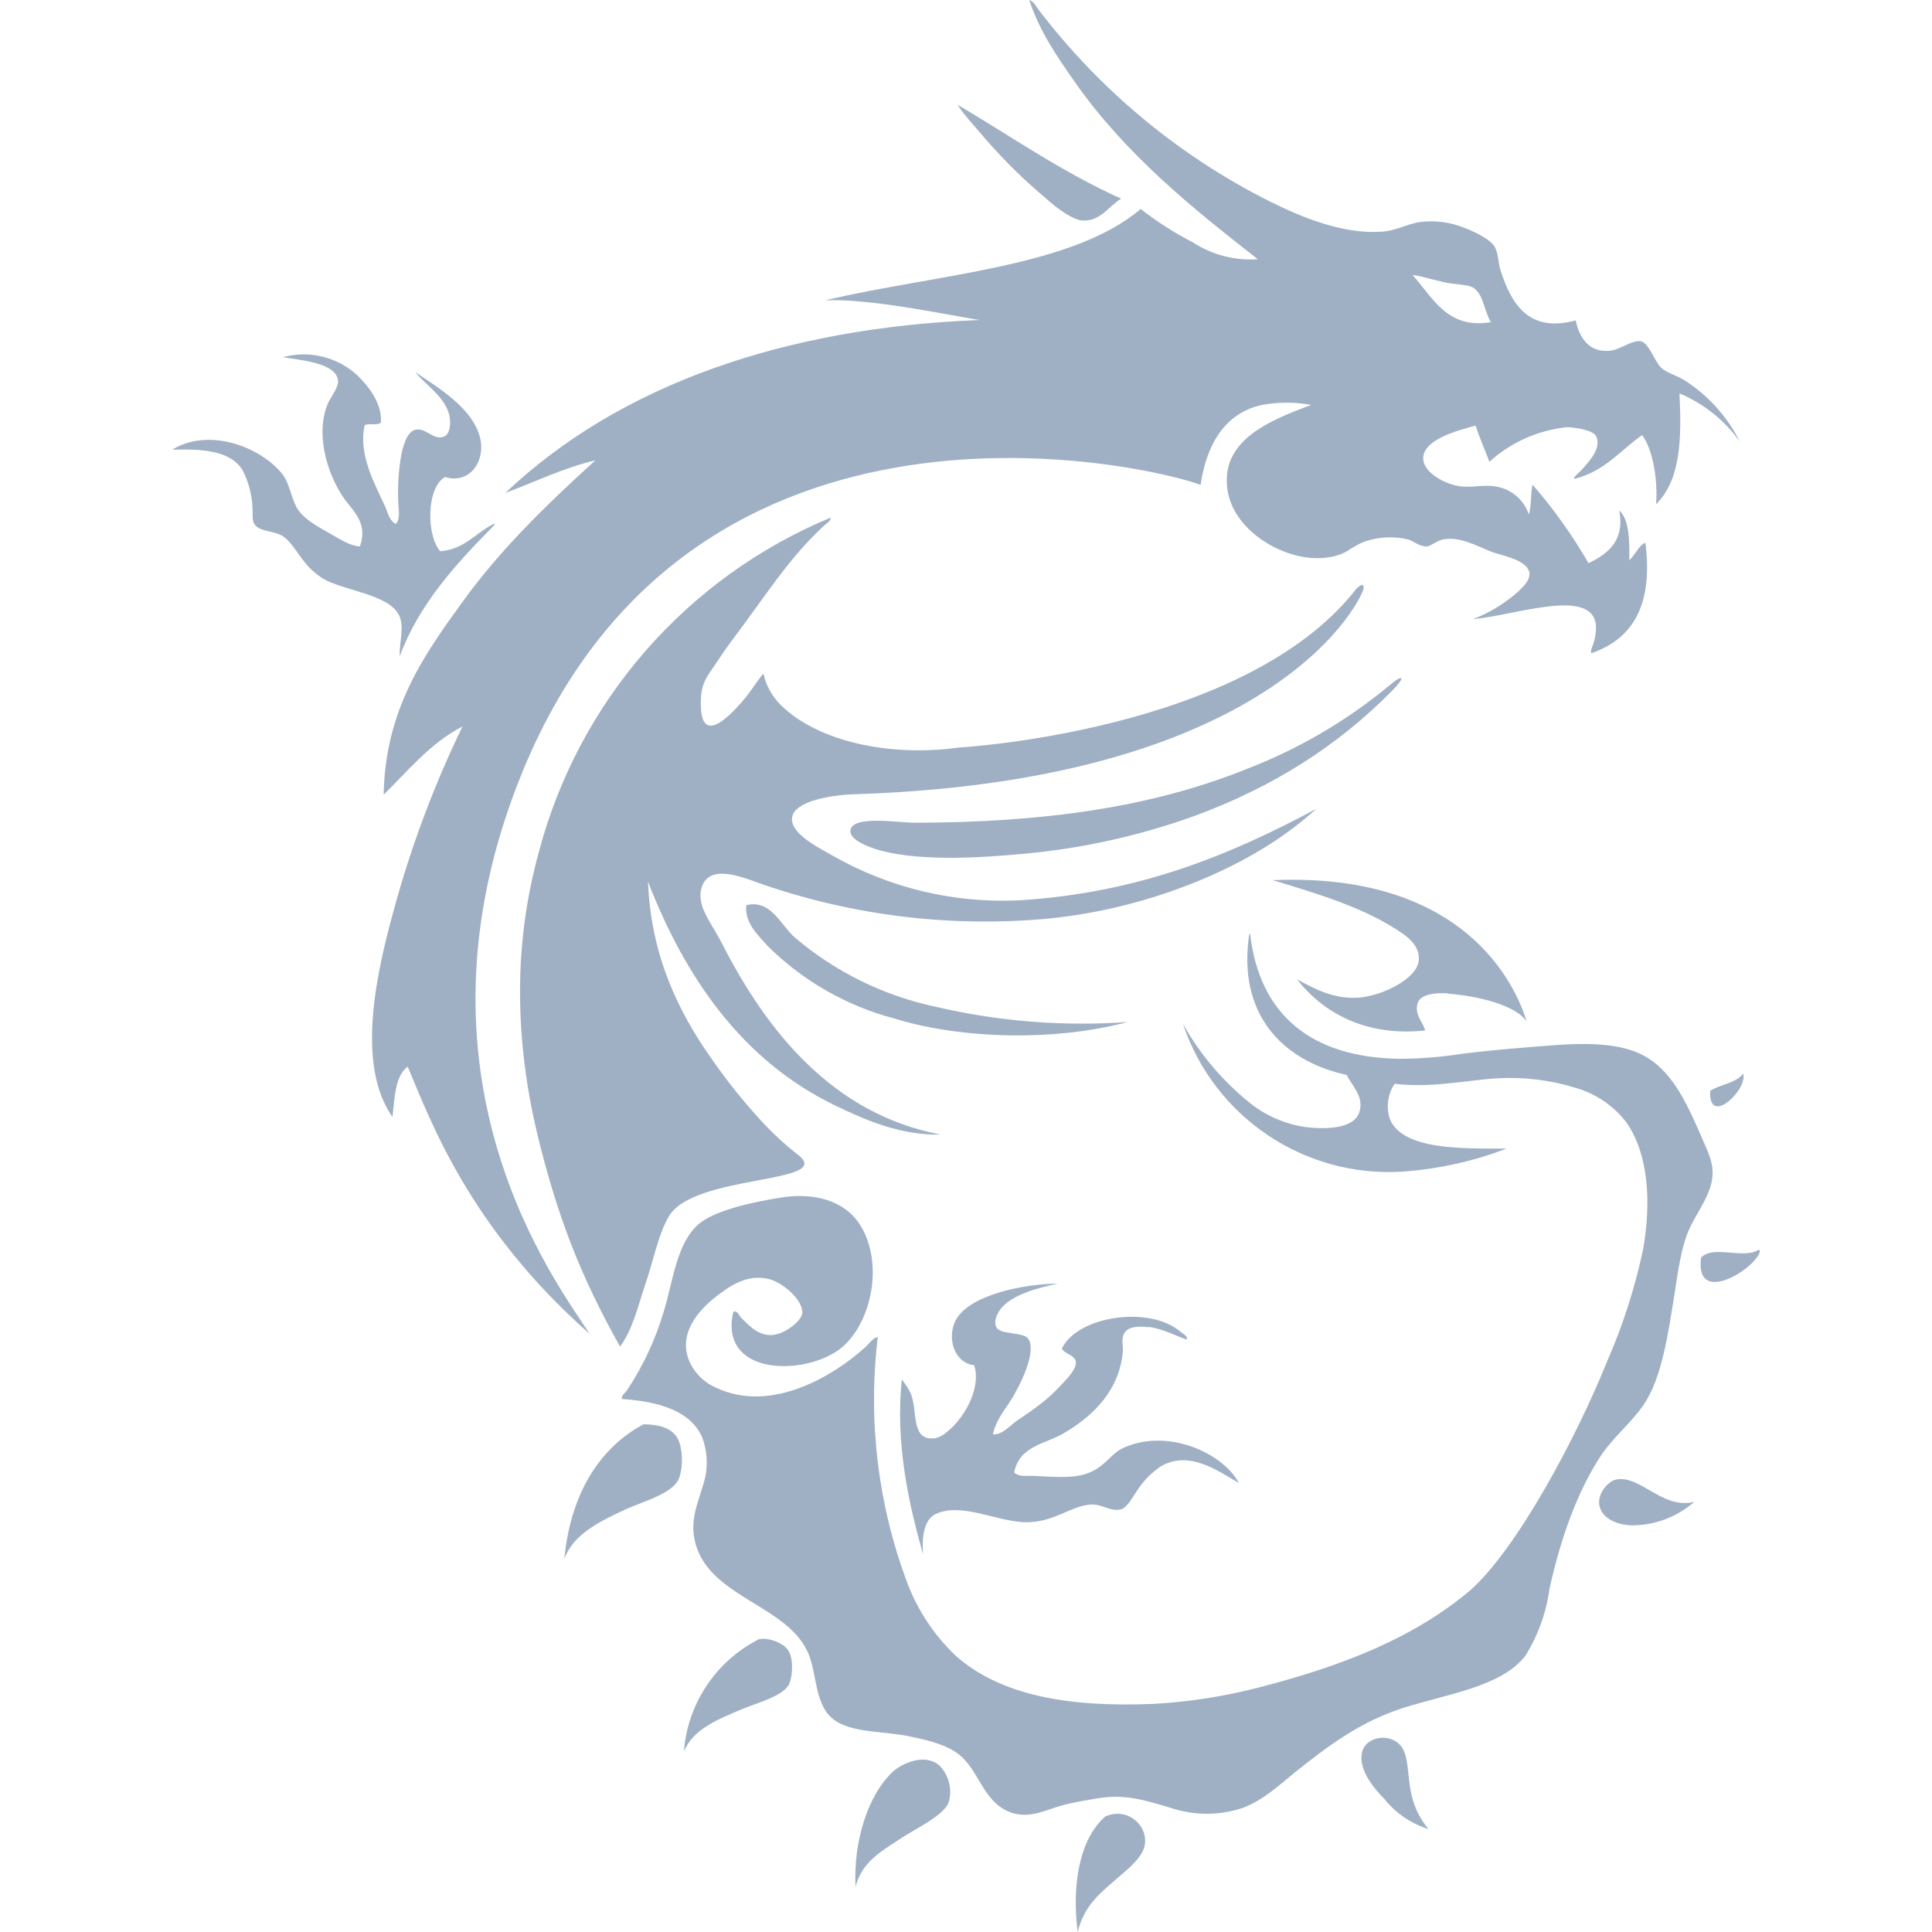
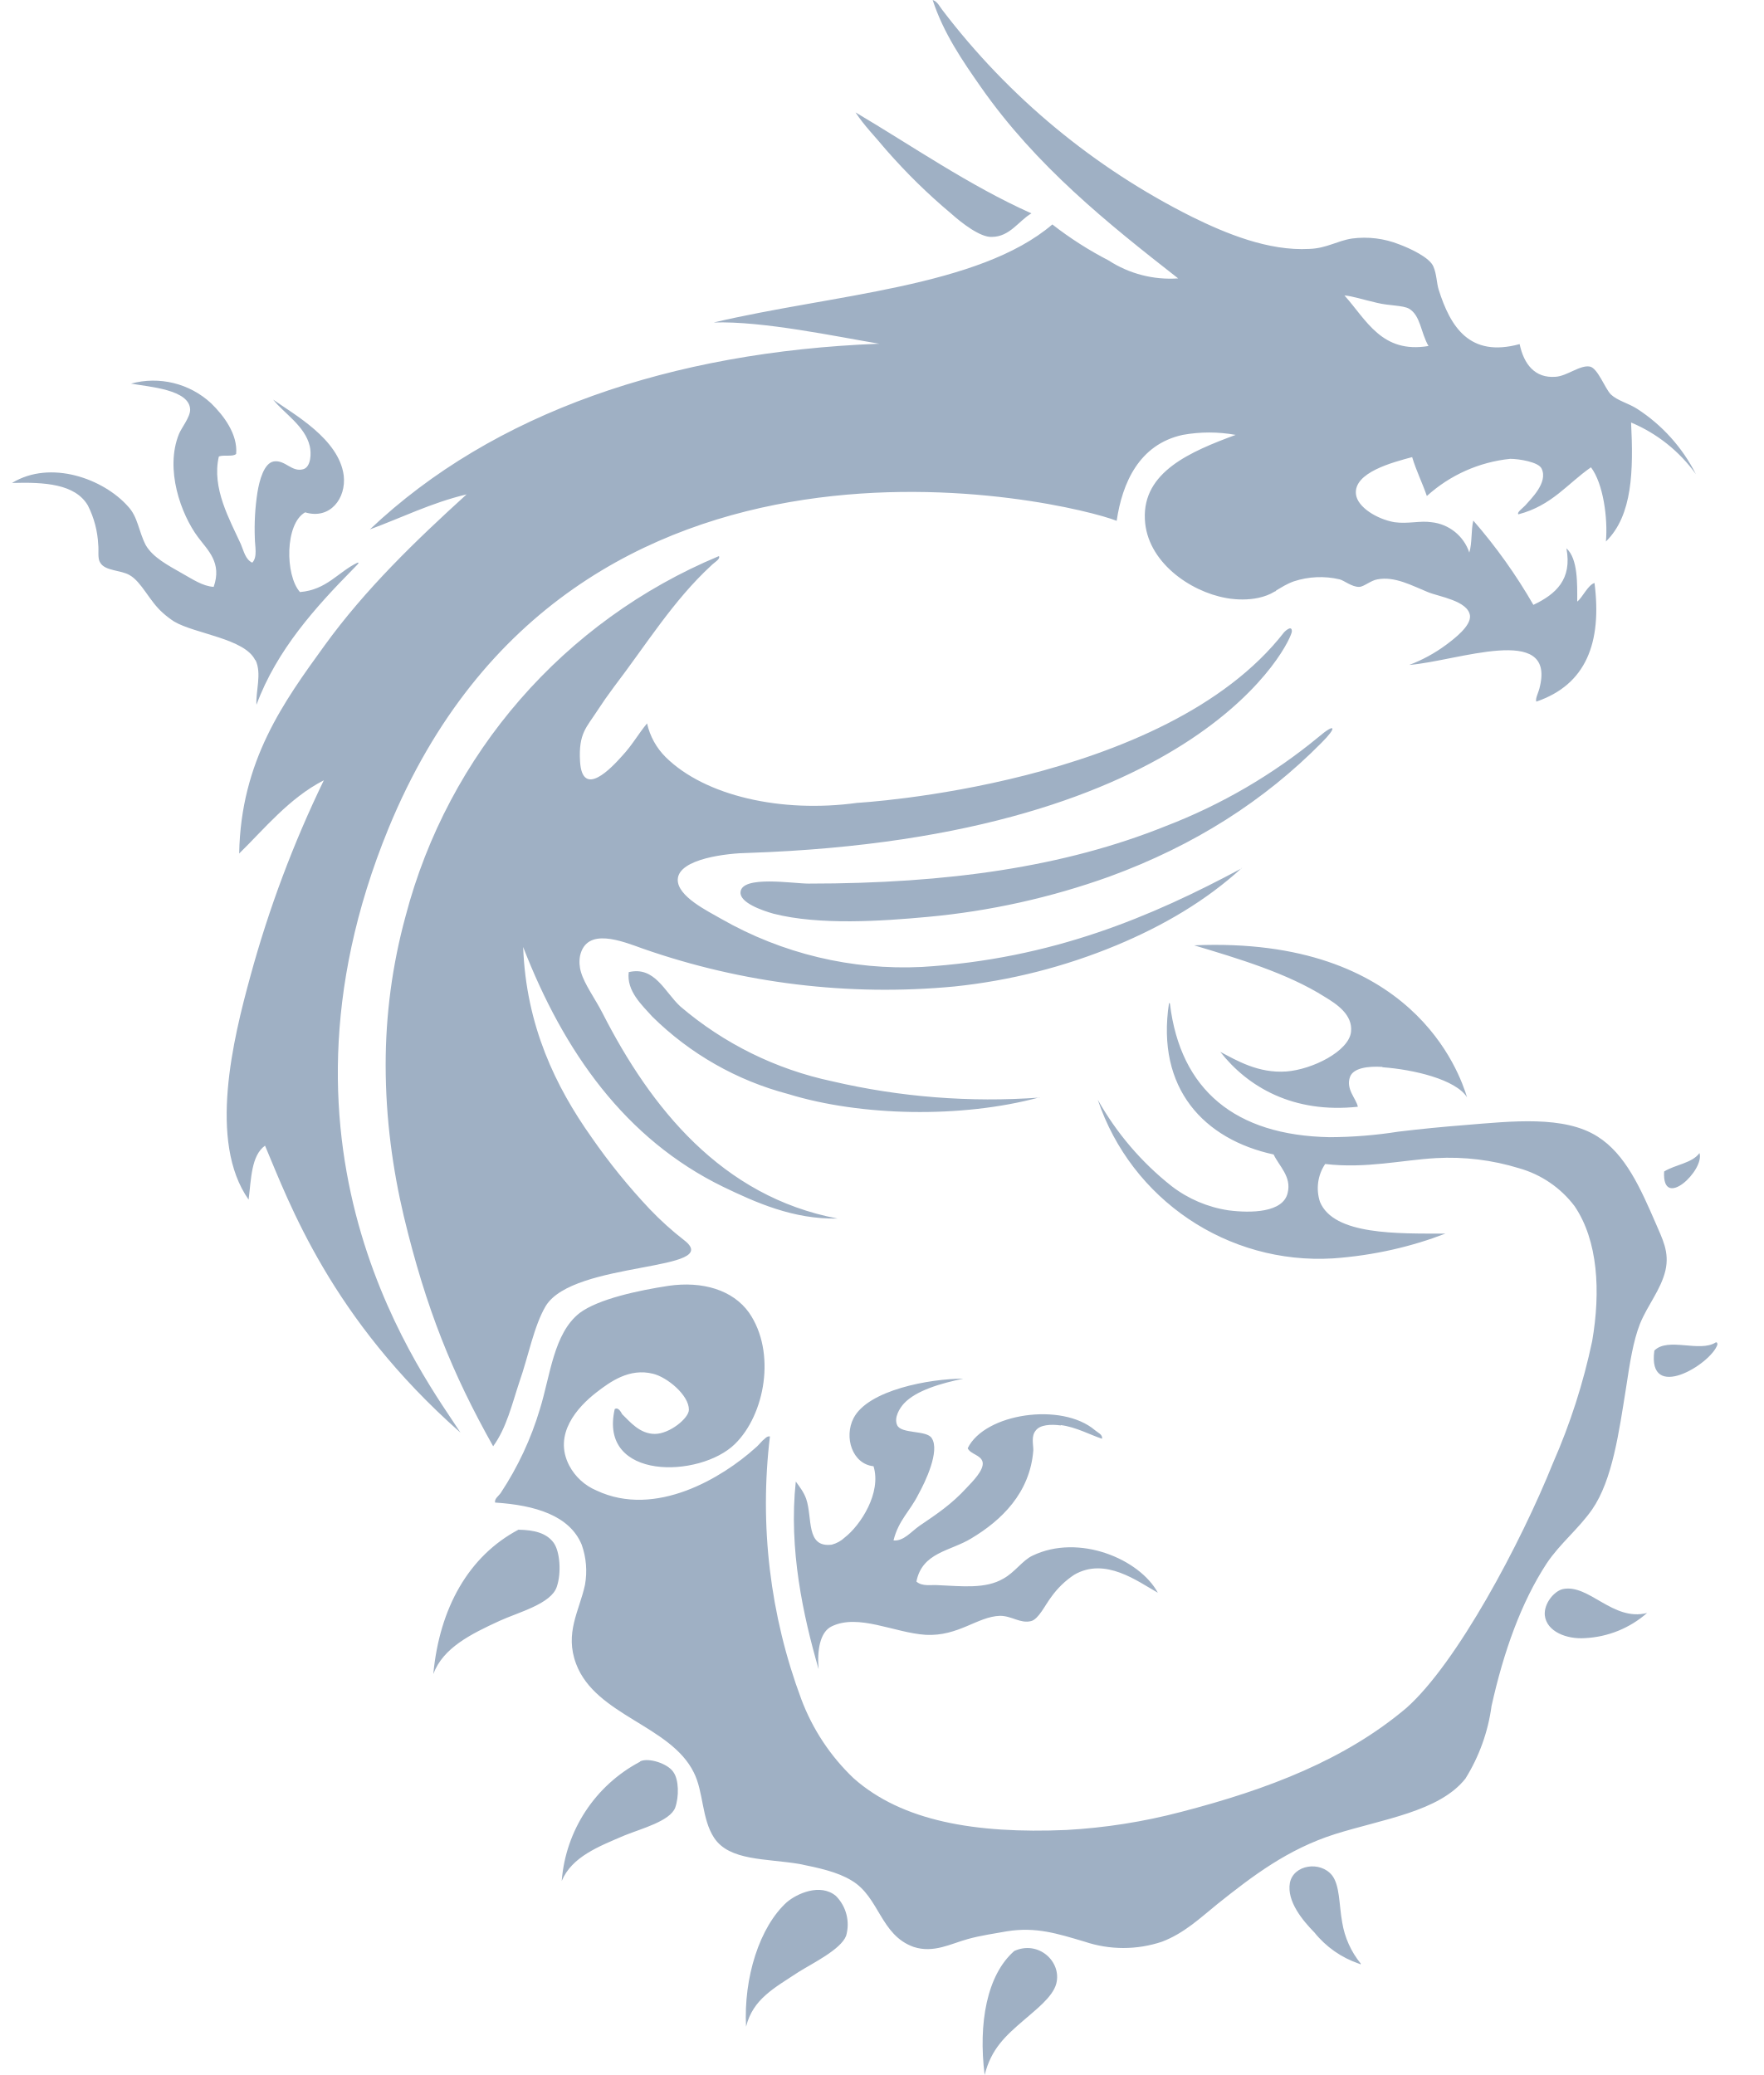
- <svg xmlns="http://www.w3.org/2000/svg" fill="#9fb0c4" role="img" viewBox="0 0 24 24">
+ <svg xmlns="http://www.w3.org/2000/svg" fill="#9fb0c4" role="img" viewBox="2.00 0.00 20.40 24.00">
  <path d="M16.362 10.042c-1.044.56-2.193 1.05-3.7 1.142a4.26 4.26 0 0 1-2.321-.556c-.155-.09-.51-.26-.503-.457.011-.242.582-.303.816-.306 5.262-.178 6.29-2.472 6.286-2.563 0-.083-.09.011-.09.011-1.38 1.777-4.937 1.973-4.937 1.973-.877.121-1.761-.08-2.215-.529a.794.794 0 0 1-.215-.39c-.102.122-.17.25-.291.379-.114.128-.458.499-.484.06-.019-.325.076-.393.2-.586a5.178 5.178 0 0 1 .193-.276c.374-.49.684-.997 1.123-1.402.037-.038.11-.075.09-.11a6.221 6.221 0 0 0-3.624 4.166 6.508 6.508 0 0 0-.23 1.72c0 .62.082 1.209.21 1.75.258 1.073.56 1.817 1.033 2.66.155-.211.219-.491.306-.752.098-.276.166-.642.302-.87.321-.528 2.079-.396 1.599-.763a3.613 3.613 0 0 1-.397-.359 7.083 7.083 0 0 1-.673-.831c-.412-.582-.756-1.285-.79-2.2.469 1.21 1.18 2.222 2.313 2.774.378.182.813.378 1.323.367-1.341-.253-2.162-1.285-2.717-2.374-.087-.17-.208-.332-.25-.476a.4.4 0 0 1-.011-.189c.076-.336.484-.17.726-.083a8.489 8.489 0 0 0 3.602.438 6.678 6.678 0 0 0 1.874-.476c.545-.227 1.04-.518 1.452-.896m-2.34 2.657a8.001 8.001 0 0 1-2.4-.189 3.969 3.969 0 0 1-1.754-.865c-.181-.166-.295-.469-.597-.397-.026.22.151.378.272.514a3.507 3.507 0 0 0 1.573.896c.835.257 2.003.283 2.906.038M11.35 10.22c-.178 0-.771-.098-.786.098-.012.121.245.212.381.25.53.136 1.255.086 1.784.037a8.515 8.515 0 0 0 2.098-.465c.99-.362 1.795-.88 2.457-1.55.181-.18.162-.234-.034-.067a6.365 6.365 0 0 1-1.769 1.032c-1.172.472-2.517.665-4.131.665m6.576-6.717c.136.034.299.027.37.068.133.08.133.273.224.431-.54.091-.718-.302-.972-.585.091.007.227.052.378.086M7.325 16.57c-.393-.613-2.39-3.19-.832-6.989 2.128-5.178 7.88-3.772 8.421-3.557.064-.434.257-.884.764-.994a1.712 1.712 0 0 1 .612 0c-.522.193-1.077.427-1.05.976.022.49.52.835.936.91 0 0 .33.072.567-.075a.019.019 0 0 0 .016-.012c.064-.037.12-.075.204-.105a.979.979 0 0 1 .529-.023c.049.011.143.09.227.087.052 0 .136-.076.211-.087.2-.038.397.072.582.147.125.053.465.099.488.273.011.12-.178.264-.28.34a1.765 1.765 0 0 1-.423.23c.56-.045 1.682-.48 1.512.246-.015.076-.057.14-.042.178.578-.197.76-.685.673-1.372-.076.022-.14.17-.2.215v-.004c0-.196.01-.491-.125-.612.068.359-.121.53-.382.654a6.176 6.176 0 0 0-.695-.975c-.027.113-.012.26-.046.37a.518.518 0 0 0-.438-.351c-.129-.02-.272.022-.427 0-.2-.034-.431-.174-.446-.325-.027-.25.423-.367.65-.428.049.163.117.295.17.45a1.693 1.693 0 0 1 .964-.43c.102 0 .329.037.363.113.079.162-.129.355-.19.427-.037.038-.098.08-.079.102.39-.102.567-.355.84-.544.143.189.196.59.173.858.31-.303.318-.824.291-1.376a1.761 1.761 0 0 1 .749.597 1.943 1.943 0 0 0-.68-.756c-.1-.064-.228-.094-.303-.166-.068-.068-.151-.303-.242-.322-.113-.022-.265.11-.397.118-.238.019-.367-.144-.416-.378-.578.158-.8-.197-.937-.632-.023-.075-.023-.18-.06-.264-.042-.106-.273-.212-.394-.257a1.092 1.092 0 0 0-.548-.068c-.17.026-.294.113-.491.12-.476.027-.971-.18-1.357-.37A8.289 8.289 0 0 1 12.896.113c-.03-.038-.053-.094-.11-.113.125.385.348.707.556 1.005.639.915 1.47 1.58 2.283 2.215a1.308 1.308 0 0 1-.805-.208 4.165 4.165 0 0 1-.65-.416c-.85.726-2.548.81-3.916 1.134.567-.019 1.417.163 1.916.246h-.015c-2.389.094-4.449.794-5.877 2.147.37-.136.706-.306 1.118-.405-.59.537-1.171 1.096-1.644 1.75-.468.647-.967 1.33-.986 2.404.287-.28.578-.642.979-.847a13.108 13.108 0 0 0-.85 2.268c-.197.718-.492 1.913-.02 2.582.03-.238.03-.51.19-.624.28.661.76 1.996 2.26 3.319m5.68-14.095c.114.102.333.273.465.265.208 0 .314-.189.458-.272-.719-.321-1.388-.786-2.034-1.168.098.151.227.28.355.435.239.272.477.506.756.74m-8.05 5.16c.075.155 0 .366.011.517.234-.635.688-1.134 1.119-1.572.023-.026.087-.08.049-.072-.227.11-.355.314-.665.34-.174-.196-.174-.793.06-.922.288.087.477-.162.446-.427-.056-.423-.578-.707-.816-.877.125.159.367.303.423.537.02.083.015.242-.075.268-.133.038-.208-.11-.34-.09-.114.018-.167.219-.19.359a2.76 2.76 0 0 0-.03.529c0 .087.034.219-.03.283-.08-.038-.098-.136-.132-.215-.125-.276-.34-.647-.254-1.013.057-.023.163.007.2-.03.02-.227-.143-.443-.29-.586a.983.983 0 0 0-.926-.227c.211.038.68.068.684.302 0 .087-.102.212-.129.28-.166.408.023.93.22 1.194.113.152.28.295.181.575-.128-.008-.246-.09-.363-.155-.166-.095-.34-.185-.423-.329-.083-.162-.09-.325-.204-.446-.284-.321-.896-.544-1.342-.272.378-.011.73.011.877.26a1.119 1.119 0 0 1 .12.454c.008.068-.01.16.023.208.057.098.235.083.34.144.14.08.227.298.382.435a1.02 1.02 0 0 0 .133.102c.242.143.816.196.937.446m3.046 10.057c-.578.306-.914.907-.986 1.67.113-.302.43-.46.767-.615.216-.099.601-.197.662-.397.053-.155.037-.405-.038-.507-.083-.113-.227-.147-.405-.15m1.406 2.683a1.708 1.708 0 0 0-.907 1.38c.117-.28.424-.398.734-.53.189-.076.517-.162.578-.317.045-.125.045-.326-.023-.416-.064-.095-.283-.167-.382-.121m1.701 1.625c-.321.287-.506.88-.476 1.444.08-.321.325-.446.605-.631.162-.102.491-.261.552-.42a.469.469 0 0 0-.118-.461c-.181-.151-.453-.026-.567.072m2.627.567c-.313.276-.415.831-.34 1.432.076-.302.238-.45.454-.635.128-.113.332-.264.374-.42.068-.256-.208-.51-.491-.377m.544-6.085c.174.022.34.113.476.158.011-.049-.05-.071-.08-.098-.385-.329-1.277-.196-1.473.208.034.072.155.076.173.162.016.091-.117.223-.185.295-.177.193-.344.303-.544.439-.098.068-.185.181-.302.17.06-.238.189-.333.29-.537.076-.136.25-.499.152-.646-.057-.095-.355-.046-.4-.151-.039-.087.03-.197.079-.25.14-.151.43-.234.687-.287-.393 0-1.103.132-1.27.457-.113.22-.015.53.231.556.095.306-.151.684-.333.824a.344.344 0 0 1-.15.083c-.303.038-.22-.31-.296-.53-.026-.075-.075-.139-.12-.2-.084.783.086 1.554.264 2.17-.019-.215.015-.43.151-.495.31-.151.726.075 1.089.098.378.019.597-.212.858-.22.136 0 .234.092.359.061.087-.022.159-.181.234-.28a1.017 1.017 0 0 1 .265-.256c.359-.208.73.075.967.208-.211-.39-.914-.688-1.451-.428-.113.053-.204.193-.336.265-.205.121-.48.087-.745.076-.09-.008-.189.019-.26-.042.067-.34.392-.351.634-.499.348-.208.68-.525.718-1.02 0-.068-.026-.163.027-.227.049-.068.174-.076.29-.06m3.138 5.204c-.136-.17-.446-.125-.488.087-.038.215.151.438.284.574a1.126 1.126 0 0 0 .514.36c.011 0 .019.018.022 0a1.01 1.01 0 0 1-.215-.477c-.038-.211-.026-.43-.12-.548m.585-9.343c.359.026.847.14.979.348-.087-.284-.631-1.867-3.156-1.758.503.151 1.077.321 1.512.597.132.08.325.204.302.405-.026.223-.446.434-.748.457-.325.023-.575-.128-.764-.227.321.409.847.715 1.591.635-.018-.094-.143-.204-.09-.347.038-.099.2-.125.374-.114m2.086 6.04c-.098.023-.219.163-.208.302.02.19.254.28.465.265a1.175 1.175 0 0 0 .718-.291c-.396.102-.672-.34-.975-.276m.34-.922c.235-.34.31-.896.393-1.414.042-.276.08-.529.16-.733.09-.22.241-.393.294-.616.05-.216-.038-.37-.113-.548-.174-.4-.348-.798-.673-1.002-.386-.245-.987-.177-1.535-.132a18.282 18.282 0 0 0-.767.076 5.216 5.216 0 0 1-.794.064c-1.096-.02-1.727-.548-1.848-1.542 0 0 0-.012-.011-.008-.151.99.408 1.576 1.21 1.75.064.136.21.257.162.446-.053.227-.424.234-.684.2a1.425 1.425 0 0 1-.658-.28 3.383 3.383 0 0 1-.854-1 2.699 2.699 0 0 0 2.721 1.836c.48-.034.919-.14 1.3-.287-.555 0-1.292.019-1.451-.367a.503.503 0 0 1 .06-.438c.47.056.889-.046 1.282-.068a2.744 2.744 0 0 1 .96.117 1.22 1.22 0 0 1 .642.438c.272.4.303.987.204 1.561a7.181 7.181 0 0 1-.453 1.41c-.37.922-1.111 2.317-1.697 2.835-.703.593-1.584.937-2.608 1.202a6.66 6.66 0 0 1-1.323.208c-1.054.045-1.901-.102-2.46-.598a2.445 2.445 0 0 1-.605-.914 6.474 6.474 0 0 1-.363-3.04c-.038-.007-.064.035-.083.046-.03.03-.057.065-.09.091-.371.333-1.146.813-1.834.488a.635.635 0 0 1-.314-.288c-.189-.363.095-.676.314-.846.162-.125.382-.284.654-.216.162.038.416.246.416.416 0 .098-.223.28-.394.28-.177 0-.29-.144-.377-.227-.016-.027-.046-.087-.087-.06-.19.83.986.8 1.39.404.348-.34.48-1.062.163-1.52-.189-.264-.54-.366-.93-.31-.347.053-.812.152-1.028.314-.302.235-.34.726-.46 1.111a3.651 3.651 0 0 1-.454.972c-.027.038-.072.064-.065.11.465.03.862.15 1.002.487a.907.907 0 0 1 .038.465c-.065.302-.238.555-.102.915.226.597 1.092.71 1.36 1.254.114.223.091.537.235.756.177.269.597.238.986.303.22.045.439.09.605.192.321.19.332.632.718.768.23.075.43-.038.624-.091.15-.042.31-.064.453-.09.337-.054.582.026.9.12a1.406 1.406 0 0 0 .895 0c.257-.098.443-.276.643-.438.408-.325.809-.631 1.353-.805.552-.174 1.21-.261 1.512-.643a2.124 2.124 0 0 0 .302-.839c.14-.631.344-1.202.639-1.652.151-.226.37-.4.525-.623m1.24-4.12c-.087.117-.28.132-.408.212-.027.46.476-.02.408-.216m.19 2.192c-.186.121-.553-.064-.711.095-.084.605.653.159.729-.068 0-.015 0-.03-.023-.027" />
</svg>
